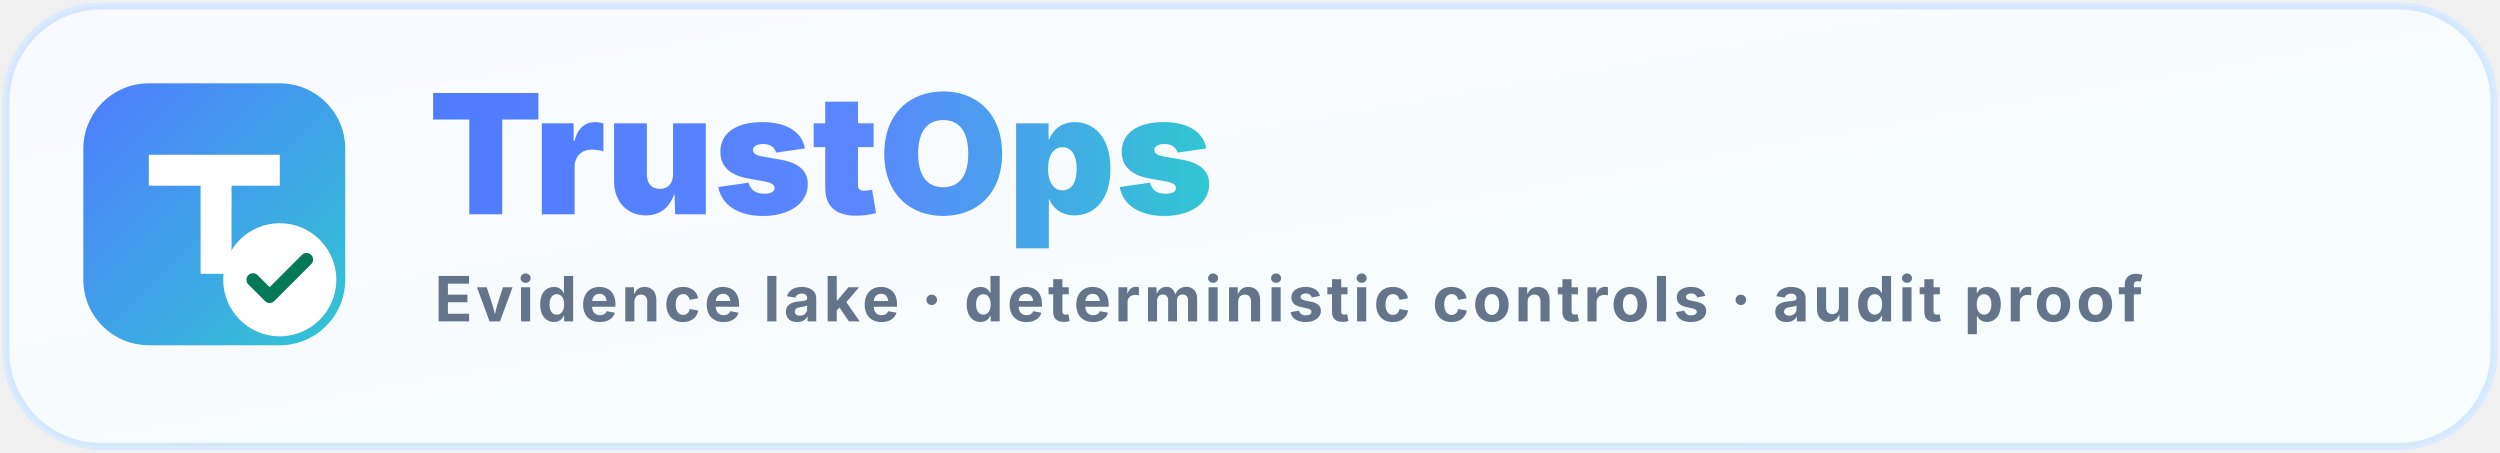
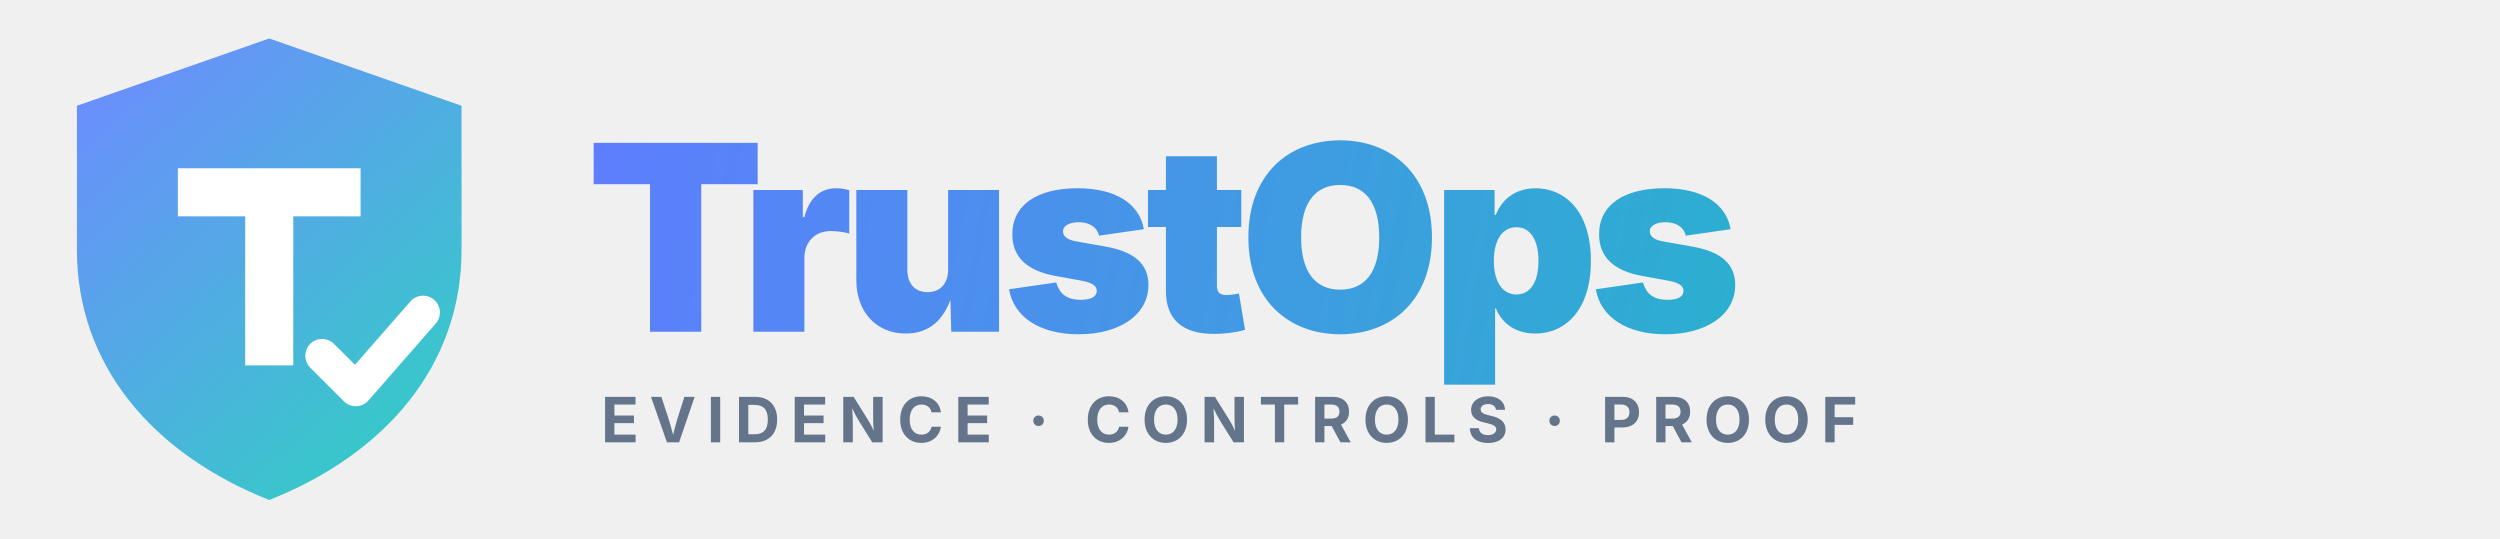
- <svg xmlns="http://www.w3.org/2000/svg" width="420" height="76" viewBox="0 0 420 76" role="img" aria-labelledby="title desc">
+ <svg xmlns="http://www.w3.org/2000/svg" width="520" height="112" viewBox="0 0 520 112" role="img" aria-labelledby="title desc">
  <defs>
-     <linearGradient id="mark" x1="0" y1="0" x2="1" y2="1">
-       <stop offset="0%" stop-color="#4f7cff" />
-       <stop offset="100%" stop-color="#30c7d2" />
+     <linearGradient id="mark" x1="8" y1="8" x2="88" y2="96" gradientUnits="userSpaceOnUse">
+       <stop stop-color="#6d8cff" />
+       <stop offset="1" stop-color="#2dd4bf" />
    </linearGradient>
-     <linearGradient id="word" x1="0" y1="0" x2="1" y2="0">
-       <stop offset="0%" stop-color="#4f7cff" />
-       <stop offset="55%" stop-color="#5b86ff" />
-       <stop offset="100%" stop-color="#30c7d2" />
+     <linearGradient id="word" x1="118" y1="28" x2="402" y2="78" gradientUnits="userSpaceOnUse">
+       <stop stop-color="#5f7cff" />
+       <stop offset="1" stop-color="#22b8c7" />
    </linearGradient>
  </defs>
-   <rect x="1" y="1" width="418" height="74" rx="16" fill="#ffffff" stroke="#dbeafe" stroke-width="1.2" />
-   <rect x="1" y="1" width="418" height="74" rx="16" fill="url(#mark)" fill-opacity=".04" />
-   <g transform="translate(14,14)">
-     <rect width="44" height="44" rx="11" fill="url(#mark)" />
-     <path d="M11 12h22v5.2h-8.1V32h-5.2V17.2H11z" fill="#fff" />
-     <circle cx="33" cy="33" r="9.5" fill="#fff" />
-     <path d="M28.5 33l2.8 2.8 6.2-6.2" stroke="#047857" stroke-width="2.2" fill="none" stroke-linecap="round" stroke-linejoin="round" />
+   <g transform="translate(8 8)">
+     <path d="M48 0 88 14v30c0 24-15.8 42.4-40 52C23.8 86.4 8 68 8 44V14L48 0Z" fill="url(#mark)" />
+     <path d="M29 27h38v10H53v31H43V37H29V27Z" fill="#fff" />
+     <path d="m59 66 7 7 14-16" fill="none" stroke="#fff" stroke-width="7" stroke-linecap="round" stroke-linejoin="round" />
  </g>
-   <g font-family="Inter, ui-sans-serif, system-ui, -apple-system, BlinkMacSystemFont, 'Segoe UI', Arial, sans-serif">
-     <text x="72" y="36" font-size="28" font-weight="900" fill="url(#word)">TrustOps</text>
-     <text x="73" y="54" font-size="10.5" font-weight="750" fill="#64748b" letter-spacing="0.6">Evidence lake · deterministic controls · audit proof</text>
+   <g font-family="Inter, ui-sans-serif, system-ui, -apple-system, BlinkMacSystemFont, 'Segoe UI', sans-serif">
+     <text x="122" y="69" font-size="54" font-weight="850" letter-spacing="-2" fill="url(#word)">TrustOps</text>
+     <text x="125" y="92" font-size="13" font-weight="700" letter-spacing="2.2" fill="#64748b">EVIDENCE · CONTROLS · PROOF</text>
  </g>
</svg>
